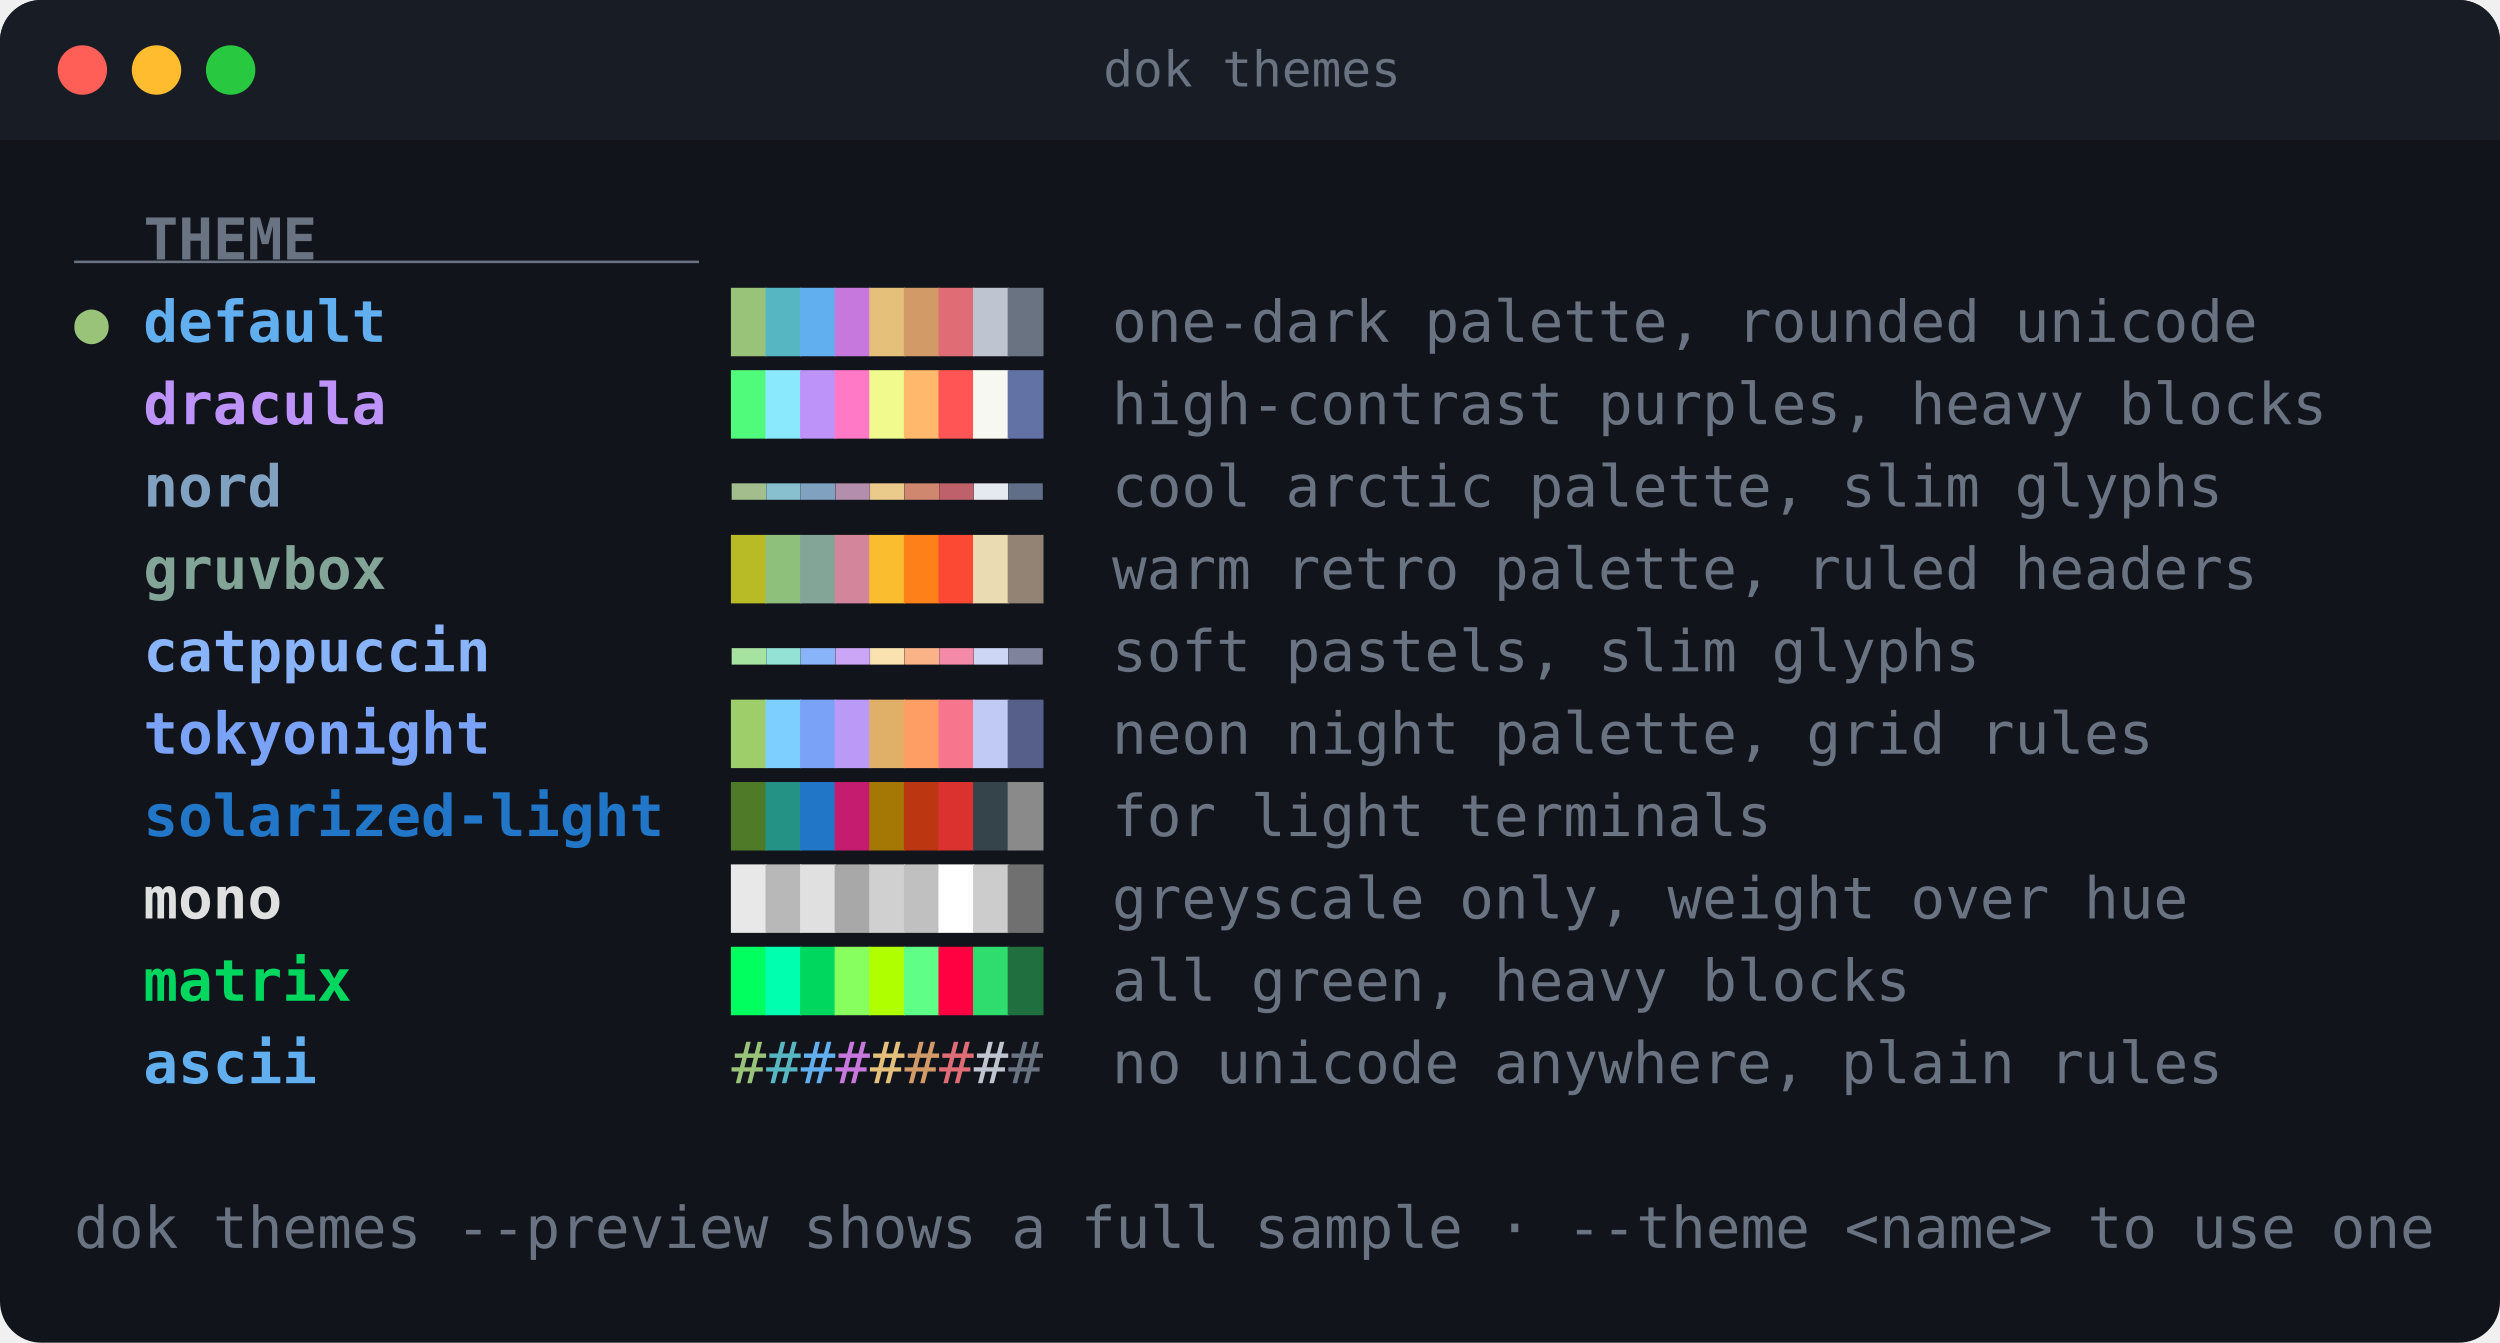
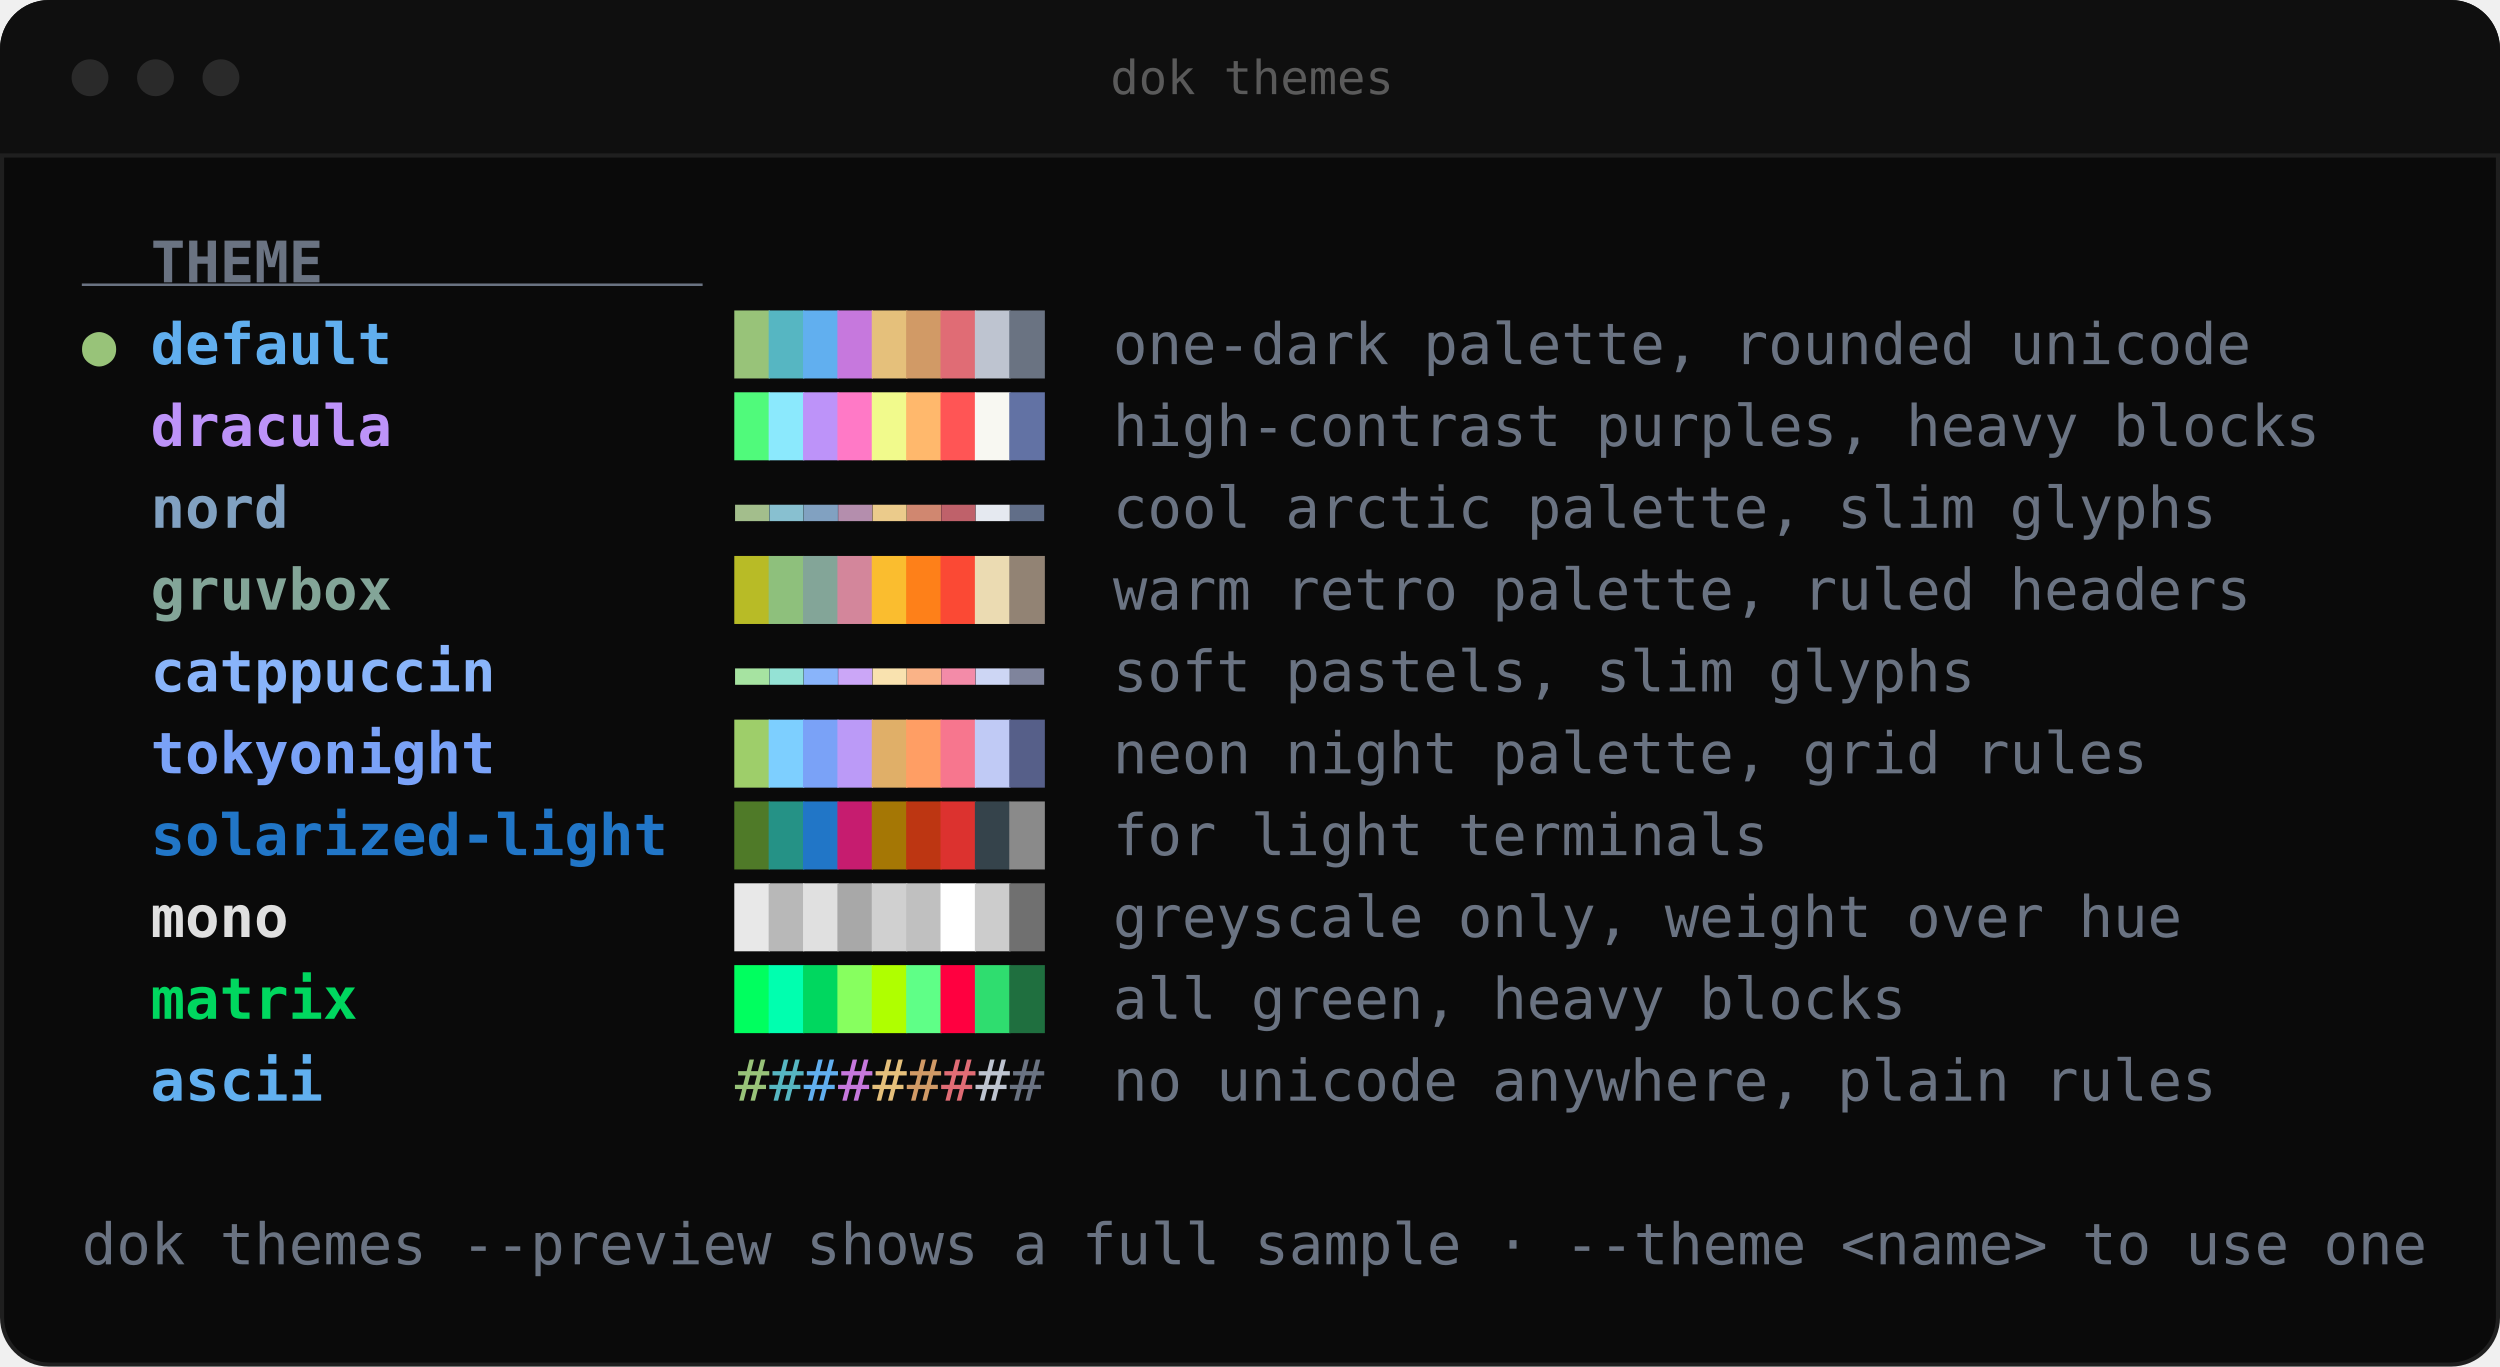
- <svg xmlns="http://www.w3.org/2000/svg" width="607" height="326" viewBox="0 0 607 326" font-family="JetBrains Mono, SFMono-Regular, Menlo, Consolas, monospace" font-size="14">
-   <rect width="607" height="326" rx="10" fill="#11141b" />
-   <rect width="607" height="34" rx="10" fill="#181c25" />
-   <rect y="24" width="607" height="10" fill="#181c25" />
-   <circle cx="20" cy="17" r="6" fill="#ff5f57" />
-   <circle cx="38" cy="17" r="6" fill="#febc2e" />
-   <circle cx="56" cy="17" r="6" fill="#28c840" />
-   <text x="304" y="21" fill="#6a7382" font-size="12" text-anchor="middle">dok themes</text>
-   <text y="63.0" xml:space="preserve">
-     <tspan x="18.0" fill="#6a7382" font-weight="bold" text-decoration="underline">  THEME           </tspan>
+ <svg xmlns="http://www.w3.org/2000/svg" width="611" height="334" viewBox="0 0 611 334" font-family="JetBrains Mono, SFMono-Regular, Menlo, Consolas, monospace" font-size="14">
+   <rect x=".5" y=".5" width="610" height="333" rx="11.5" fill="#0a0a0a" stroke="#1f1f1f" />
+   <path d="M0 12a12 12 0 0 1 12-12h587a12 12 0 0 1 12 12v26H0z" fill="#0f0f0f" />
+   <path d="M0 38h611" stroke="#1f1f1f" />
+   <circle cx="22" cy="19" r="4.5" fill="#2a2a2a" />
+   <circle cx="38" cy="19" r="4.5" fill="#2a2a2a" />
+   <circle cx="54" cy="19" r="4.5" fill="#2a2a2a" />
+   <text x="306" y="23" fill="#5a5a5a" font-size="11.5" text-anchor="middle">dok themes</text>
+   <text y="69.0" xml:space="preserve">
+     <tspan x="20.0" fill="#6a7382" font-weight="bold" text-decoration="underline">  THEME           </tspan>
  </text>
-   <text y="83.0" xml:space="preserve">
-     <tspan x="18.0" fill="#98c379">●</tspan>
-     <tspan x="34.8" fill="#61afef" font-weight="bold">default         </tspan>
-     <tspan x="177.6" fill="#98c379">█</tspan>
-     <tspan x="186.0" fill="#56b6c2">█</tspan>
-     <tspan x="194.4" fill="#61afef">█</tspan>
-     <tspan x="202.8" fill="#c678dd">█</tspan>
-     <tspan x="211.2" fill="#e5c07b">█</tspan>
-     <tspan x="219.6" fill="#d19a66">█</tspan>
-     <tspan x="228.0" fill="#e06c75">█</tspan>
-     <tspan x="236.4" fill="#bec4d0">█</tspan>
-     <tspan x="244.8" fill="#6a7382">█</tspan>
-     <tspan x="270.0" fill="#6a7382">one-dark palette, rounded unicode</tspan>
+   <text y="89.0" xml:space="preserve">
+     <tspan x="20.0" fill="#98c379">●</tspan>
+     <tspan x="36.8" fill="#61afef" font-weight="bold">default         </tspan>
+     <tspan x="179.6" fill="#98c379">█</tspan>
+     <tspan x="188.0" fill="#56b6c2">█</tspan>
+     <tspan x="196.4" fill="#61afef">█</tspan>
+     <tspan x="204.8" fill="#c678dd">█</tspan>
+     <tspan x="213.2" fill="#e5c07b">█</tspan>
+     <tspan x="221.6" fill="#d19a66">█</tspan>
+     <tspan x="230.0" fill="#e06c75">█</tspan>
+     <tspan x="238.4" fill="#bec4d0">█</tspan>
+     <tspan x="246.8" fill="#6a7382">█</tspan>
+     <tspan x="272.0" fill="#6a7382">one-dark palette, rounded unicode</tspan>
  </text>
-   <text y="103.0" xml:space="preserve">
-     <tspan x="34.8" fill="#bd93f9" font-weight="bold">dracula         </tspan>
-     <tspan x="177.6" fill="#50fa7b">█</tspan>
-     <tspan x="186.0" fill="#8be9fd">█</tspan>
-     <tspan x="194.4" fill="#bd93f9">█</tspan>
-     <tspan x="202.8" fill="#ff79c6">█</tspan>
-     <tspan x="211.2" fill="#f1fa8c">█</tspan>
-     <tspan x="219.6" fill="#ffb86c">█</tspan>
-     <tspan x="228.0" fill="#ff5555">█</tspan>
-     <tspan x="236.4" fill="#f8f8f2">█</tspan>
-     <tspan x="244.8" fill="#6272a4">█</tspan>
-     <tspan x="270.0" fill="#6a7382">high-contrast purples, heavy blocks</tspan>
+   <text y="109.0" xml:space="preserve">
+     <tspan x="36.8" fill="#bd93f9" font-weight="bold">dracula         </tspan>
+     <tspan x="179.6" fill="#50fa7b">█</tspan>
+     <tspan x="188.0" fill="#8be9fd">█</tspan>
+     <tspan x="196.4" fill="#bd93f9">█</tspan>
+     <tspan x="204.8" fill="#ff79c6">█</tspan>
+     <tspan x="213.2" fill="#f1fa8c">█</tspan>
+     <tspan x="221.6" fill="#ffb86c">█</tspan>
+     <tspan x="230.0" fill="#ff5555">█</tspan>
+     <tspan x="238.4" fill="#f8f8f2">█</tspan>
+     <tspan x="246.8" fill="#6272a4">█</tspan>
+     <tspan x="272.0" fill="#6a7382">high-contrast purples, heavy blocks</tspan>
  </text>
-   <text y="123.0" xml:space="preserve">
-     <tspan x="34.8" fill="#81a1c1" font-weight="bold">nord            </tspan>
-     <tspan x="177.6" fill="#a3be8c">▬</tspan>
-     <tspan x="186.0" fill="#88c0d0">▬</tspan>
-     <tspan x="194.4" fill="#81a1c1">▬</tspan>
-     <tspan x="202.8" fill="#b48ead">▬</tspan>
-     <tspan x="211.2" fill="#ebcb8b">▬</tspan>
-     <tspan x="219.6" fill="#d08770">▬</tspan>
-     <tspan x="228.0" fill="#bf616a">▬</tspan>
-     <tspan x="236.4" fill="#e5e9f0">▬</tspan>
-     <tspan x="244.8" fill="#616e88">▬</tspan>
-     <tspan x="270.0" fill="#6a7382">cool arctic palette, slim glyphs</tspan>
+   <text y="129.0" xml:space="preserve">
+     <tspan x="36.8" fill="#81a1c1" font-weight="bold">nord            </tspan>
+     <tspan x="179.6" fill="#a3be8c">▬</tspan>
+     <tspan x="188.0" fill="#88c0d0">▬</tspan>
+     <tspan x="196.4" fill="#81a1c1">▬</tspan>
+     <tspan x="204.8" fill="#b48ead">▬</tspan>
+     <tspan x="213.2" fill="#ebcb8b">▬</tspan>
+     <tspan x="221.6" fill="#d08770">▬</tspan>
+     <tspan x="230.0" fill="#bf616a">▬</tspan>
+     <tspan x="238.4" fill="#e5e9f0">▬</tspan>
+     <tspan x="246.8" fill="#616e88">▬</tspan>
+     <tspan x="272.0" fill="#6a7382">cool arctic palette, slim glyphs</tspan>
  </text>
-   <text y="143.0" xml:space="preserve">
-     <tspan x="34.8" fill="#83a598" font-weight="bold">gruvbox         </tspan>
-     <tspan x="177.6" fill="#b8bb26">█</tspan>
-     <tspan x="186.0" fill="#8ec07c">█</tspan>
-     <tspan x="194.4" fill="#83a598">█</tspan>
-     <tspan x="202.8" fill="#d3869b">█</tspan>
-     <tspan x="211.2" fill="#fabd2f">█</tspan>
-     <tspan x="219.6" fill="#fe8019">█</tspan>
-     <tspan x="228.0" fill="#fb4934">█</tspan>
-     <tspan x="236.4" fill="#ebdbb2">█</tspan>
-     <tspan x="244.8" fill="#928374">█</tspan>
-     <tspan x="270.0" fill="#6a7382">warm retro palette, ruled headers</tspan>
+   <text y="149.0" xml:space="preserve">
+     <tspan x="36.8" fill="#83a598" font-weight="bold">gruvbox         </tspan>
+     <tspan x="179.6" fill="#b8bb26">█</tspan>
+     <tspan x="188.0" fill="#8ec07c">█</tspan>
+     <tspan x="196.4" fill="#83a598">█</tspan>
+     <tspan x="204.8" fill="#d3869b">█</tspan>
+     <tspan x="213.2" fill="#fabd2f">█</tspan>
+     <tspan x="221.6" fill="#fe8019">█</tspan>
+     <tspan x="230.0" fill="#fb4934">█</tspan>
+     <tspan x="238.4" fill="#ebdbb2">█</tspan>
+     <tspan x="246.8" fill="#928374">█</tspan>
+     <tspan x="272.0" fill="#6a7382">warm retro palette, ruled headers</tspan>
  </text>
-   <text y="163.0" xml:space="preserve">
-     <tspan x="34.8" fill="#89b4fa" font-weight="bold">catppuccin      </tspan>
-     <tspan x="177.6" fill="#a6e3a1">▬</tspan>
-     <tspan x="186.0" fill="#94e2d5">▬</tspan>
-     <tspan x="194.4" fill="#89b4fa">▬</tspan>
-     <tspan x="202.8" fill="#cba6f7">▬</tspan>
-     <tspan x="211.2" fill="#f9e2af">▬</tspan>
-     <tspan x="219.6" fill="#fab387">▬</tspan>
-     <tspan x="228.0" fill="#f38ba8">▬</tspan>
-     <tspan x="236.4" fill="#cdd6f4">▬</tspan>
-     <tspan x="244.8" fill="#7f849c">▬</tspan>
-     <tspan x="270.0" fill="#6a7382">soft pastels, slim glyphs</tspan>
+   <text y="169.0" xml:space="preserve">
+     <tspan x="36.8" fill="#89b4fa" font-weight="bold">catppuccin      </tspan>
+     <tspan x="179.6" fill="#a6e3a1">▬</tspan>
+     <tspan x="188.0" fill="#94e2d5">▬</tspan>
+     <tspan x="196.4" fill="#89b4fa">▬</tspan>
+     <tspan x="204.8" fill="#cba6f7">▬</tspan>
+     <tspan x="213.2" fill="#f9e2af">▬</tspan>
+     <tspan x="221.6" fill="#fab387">▬</tspan>
+     <tspan x="230.0" fill="#f38ba8">▬</tspan>
+     <tspan x="238.4" fill="#cdd6f4">▬</tspan>
+     <tspan x="246.8" fill="#7f849c">▬</tspan>
+     <tspan x="272.0" fill="#6a7382">soft pastels, slim glyphs</tspan>
  </text>
-   <text y="183.0" xml:space="preserve">
-     <tspan x="34.8" fill="#7aa2f7" font-weight="bold">tokyonight      </tspan>
-     <tspan x="177.6" fill="#9ece6a">█</tspan>
-     <tspan x="186.0" fill="#7dcfff">█</tspan>
-     <tspan x="194.4" fill="#7aa2f7">█</tspan>
-     <tspan x="202.8" fill="#bb9af7">█</tspan>
-     <tspan x="211.2" fill="#e0af68">█</tspan>
-     <tspan x="219.6" fill="#ff9e64">█</tspan>
-     <tspan x="228.0" fill="#f7768e">█</tspan>
-     <tspan x="236.4" fill="#c0caf5">█</tspan>
-     <tspan x="244.8" fill="#565f89">█</tspan>
-     <tspan x="270.0" fill="#6a7382">neon night palette, grid rules</tspan>
+   <text y="189.0" xml:space="preserve">
+     <tspan x="36.8" fill="#7aa2f7" font-weight="bold">tokyonight      </tspan>
+     <tspan x="179.6" fill="#9ece6a">█</tspan>
+     <tspan x="188.0" fill="#7dcfff">█</tspan>
+     <tspan x="196.4" fill="#7aa2f7">█</tspan>
+     <tspan x="204.8" fill="#bb9af7">█</tspan>
+     <tspan x="213.2" fill="#e0af68">█</tspan>
+     <tspan x="221.6" fill="#ff9e64">█</tspan>
+     <tspan x="230.0" fill="#f7768e">█</tspan>
+     <tspan x="238.4" fill="#c0caf5">█</tspan>
+     <tspan x="246.8" fill="#565f89">█</tspan>
+     <tspan x="272.0" fill="#6a7382">neon night palette, grid rules</tspan>
  </text>
-   <text y="203.0" xml:space="preserve">
-     <tspan x="34.8" fill="#2176c7" font-weight="bold">solarized-light </tspan>
-     <tspan x="177.6" fill="#4f7a28">█</tspan>
-     <tspan x="186.0" fill="#259286">█</tspan>
-     <tspan x="194.4" fill="#2176c7">█</tspan>
-     <tspan x="202.8" fill="#c61c6f">█</tspan>
-     <tspan x="211.2" fill="#a57705">█</tspan>
-     <tspan x="219.6" fill="#bd3612">█</tspan>
-     <tspan x="228.0" fill="#dc322f">█</tspan>
-     <tspan x="236.4" fill="#35434b">█</tspan>
-     <tspan x="244.8" fill="#8a8a8a">█</tspan>
-     <tspan x="270.0" fill="#6a7382">for light terminals</tspan>
+   <text y="209.0" xml:space="preserve">
+     <tspan x="36.8" fill="#2176c7" font-weight="bold">solarized-light </tspan>
+     <tspan x="179.6" fill="#4f7a28">█</tspan>
+     <tspan x="188.0" fill="#259286">█</tspan>
+     <tspan x="196.4" fill="#2176c7">█</tspan>
+     <tspan x="204.8" fill="#c61c6f">█</tspan>
+     <tspan x="213.2" fill="#a57705">█</tspan>
+     <tspan x="221.6" fill="#bd3612">█</tspan>
+     <tspan x="230.0" fill="#dc322f">█</tspan>
+     <tspan x="238.4" fill="#35434b">█</tspan>
+     <tspan x="246.8" fill="#8a8a8a">█</tspan>
+     <tspan x="272.0" fill="#6a7382">for light terminals</tspan>
  </text>
-   <text y="223.0" xml:space="preserve">
-     <tspan x="34.8" fill="#e0e0e0" font-weight="bold">mono            </tspan>
-     <tspan x="177.6" fill="#e8e8e8">█</tspan>
-     <tspan x="186.0" fill="#b8b8b8">█</tspan>
-     <tspan x="194.4" fill="#e0e0e0">█</tspan>
-     <tspan x="202.8" fill="#a8a8a8">█</tspan>
-     <tspan x="211.2" fill="#d0d0d0">█</tspan>
-     <tspan x="219.6" fill="#c0c0c0">█</tspan>
-     <tspan x="228.0" fill="#ffffff">█</tspan>
-     <tspan x="236.4" fill="#cccccc">█</tspan>
-     <tspan x="244.8" fill="#707070">█</tspan>
-     <tspan x="270.0" fill="#6a7382">greyscale only, weight over hue</tspan>
+   <text y="229.0" xml:space="preserve">
+     <tspan x="36.8" fill="#e0e0e0" font-weight="bold">mono            </tspan>
+     <tspan x="179.6" fill="#e8e8e8">█</tspan>
+     <tspan x="188.0" fill="#b8b8b8">█</tspan>
+     <tspan x="196.4" fill="#e0e0e0">█</tspan>
+     <tspan x="204.8" fill="#a8a8a8">█</tspan>
+     <tspan x="213.2" fill="#d0d0d0">█</tspan>
+     <tspan x="221.6" fill="#c0c0c0">█</tspan>
+     <tspan x="230.0" fill="#ffffff">█</tspan>
+     <tspan x="238.4" fill="#cccccc">█</tspan>
+     <tspan x="246.8" fill="#707070">█</tspan>
+     <tspan x="272.0" fill="#6a7382">greyscale only, weight over hue</tspan>
  </text>
-   <text y="243.0" xml:space="preserve">
-     <tspan x="34.8" fill="#00d75f" font-weight="bold">matrix          </tspan>
-     <tspan x="177.6" fill="#00ff5f">█</tspan>
-     <tspan x="186.0" fill="#00ffaf">█</tspan>
-     <tspan x="194.4" fill="#00d75f">█</tspan>
-     <tspan x="202.8" fill="#87ff5f">█</tspan>
-     <tspan x="211.2" fill="#afff00">█</tspan>
-     <tspan x="219.6" fill="#5fff87">█</tspan>
-     <tspan x="228.0" fill="#ff0040">█</tspan>
-     <tspan x="236.4" fill="#2fdd6f">█</tspan>
-     <tspan x="244.8" fill="#1f6f3f">█</tspan>
-     <tspan x="270.0" fill="#6a7382">all green, heavy blocks</tspan>
+   <text y="249.0" xml:space="preserve">
+     <tspan x="36.8" fill="#00d75f" font-weight="bold">matrix          </tspan>
+     <tspan x="179.6" fill="#00ff5f">█</tspan>
+     <tspan x="188.0" fill="#00ffaf">█</tspan>
+     <tspan x="196.4" fill="#00d75f">█</tspan>
+     <tspan x="204.8" fill="#87ff5f">█</tspan>
+     <tspan x="213.2" fill="#afff00">█</tspan>
+     <tspan x="221.6" fill="#5fff87">█</tspan>
+     <tspan x="230.0" fill="#ff0040">█</tspan>
+     <tspan x="238.4" fill="#2fdd6f">█</tspan>
+     <tspan x="246.8" fill="#1f6f3f">█</tspan>
+     <tspan x="272.0" fill="#6a7382">all green, heavy blocks</tspan>
  </text>
-   <text y="263.0" xml:space="preserve">
-     <tspan x="34.8" fill="#61afef" font-weight="bold">ascii           </tspan>
-     <tspan x="177.6" fill="#98c379">#</tspan>
-     <tspan x="186.0" fill="#56b6c2">#</tspan>
-     <tspan x="194.4" fill="#61afef">#</tspan>
-     <tspan x="202.8" fill="#c678dd">#</tspan>
-     <tspan x="211.2" fill="#e5c07b">#</tspan>
-     <tspan x="219.6" fill="#d19a66">#</tspan>
-     <tspan x="228.0" fill="#e06c75">#</tspan>
-     <tspan x="236.4" fill="#bec4d0">#</tspan>
-     <tspan x="244.8" fill="#6a7382">#</tspan>
-     <tspan x="270.0" fill="#6a7382">no unicode anywhere, plain rules</tspan>
+   <text y="269.0" xml:space="preserve">
+     <tspan x="36.8" fill="#61afef" font-weight="bold">ascii           </tspan>
+     <tspan x="179.6" fill="#98c379">#</tspan>
+     <tspan x="188.0" fill="#56b6c2">#</tspan>
+     <tspan x="196.4" fill="#61afef">#</tspan>
+     <tspan x="204.8" fill="#c678dd">#</tspan>
+     <tspan x="213.2" fill="#e5c07b">#</tspan>
+     <tspan x="221.6" fill="#d19a66">#</tspan>
+     <tspan x="230.0" fill="#e06c75">#</tspan>
+     <tspan x="238.4" fill="#bec4d0">#</tspan>
+     <tspan x="246.8" fill="#6a7382">#</tspan>
+     <tspan x="272.0" fill="#6a7382">no unicode anywhere, plain rules</tspan>
  </text>
-   <text y="303.0" xml:space="preserve">
-     <tspan x="18.0" fill="#6a7382">dok themes --preview shows a full sample · --theme &lt;name&gt; to use one</tspan>
+   <text y="309.0" xml:space="preserve">
+     <tspan x="20.0" fill="#6a7382">dok themes --preview shows a full sample · --theme &lt;name&gt; to use one</tspan>
  </text>
</svg>
